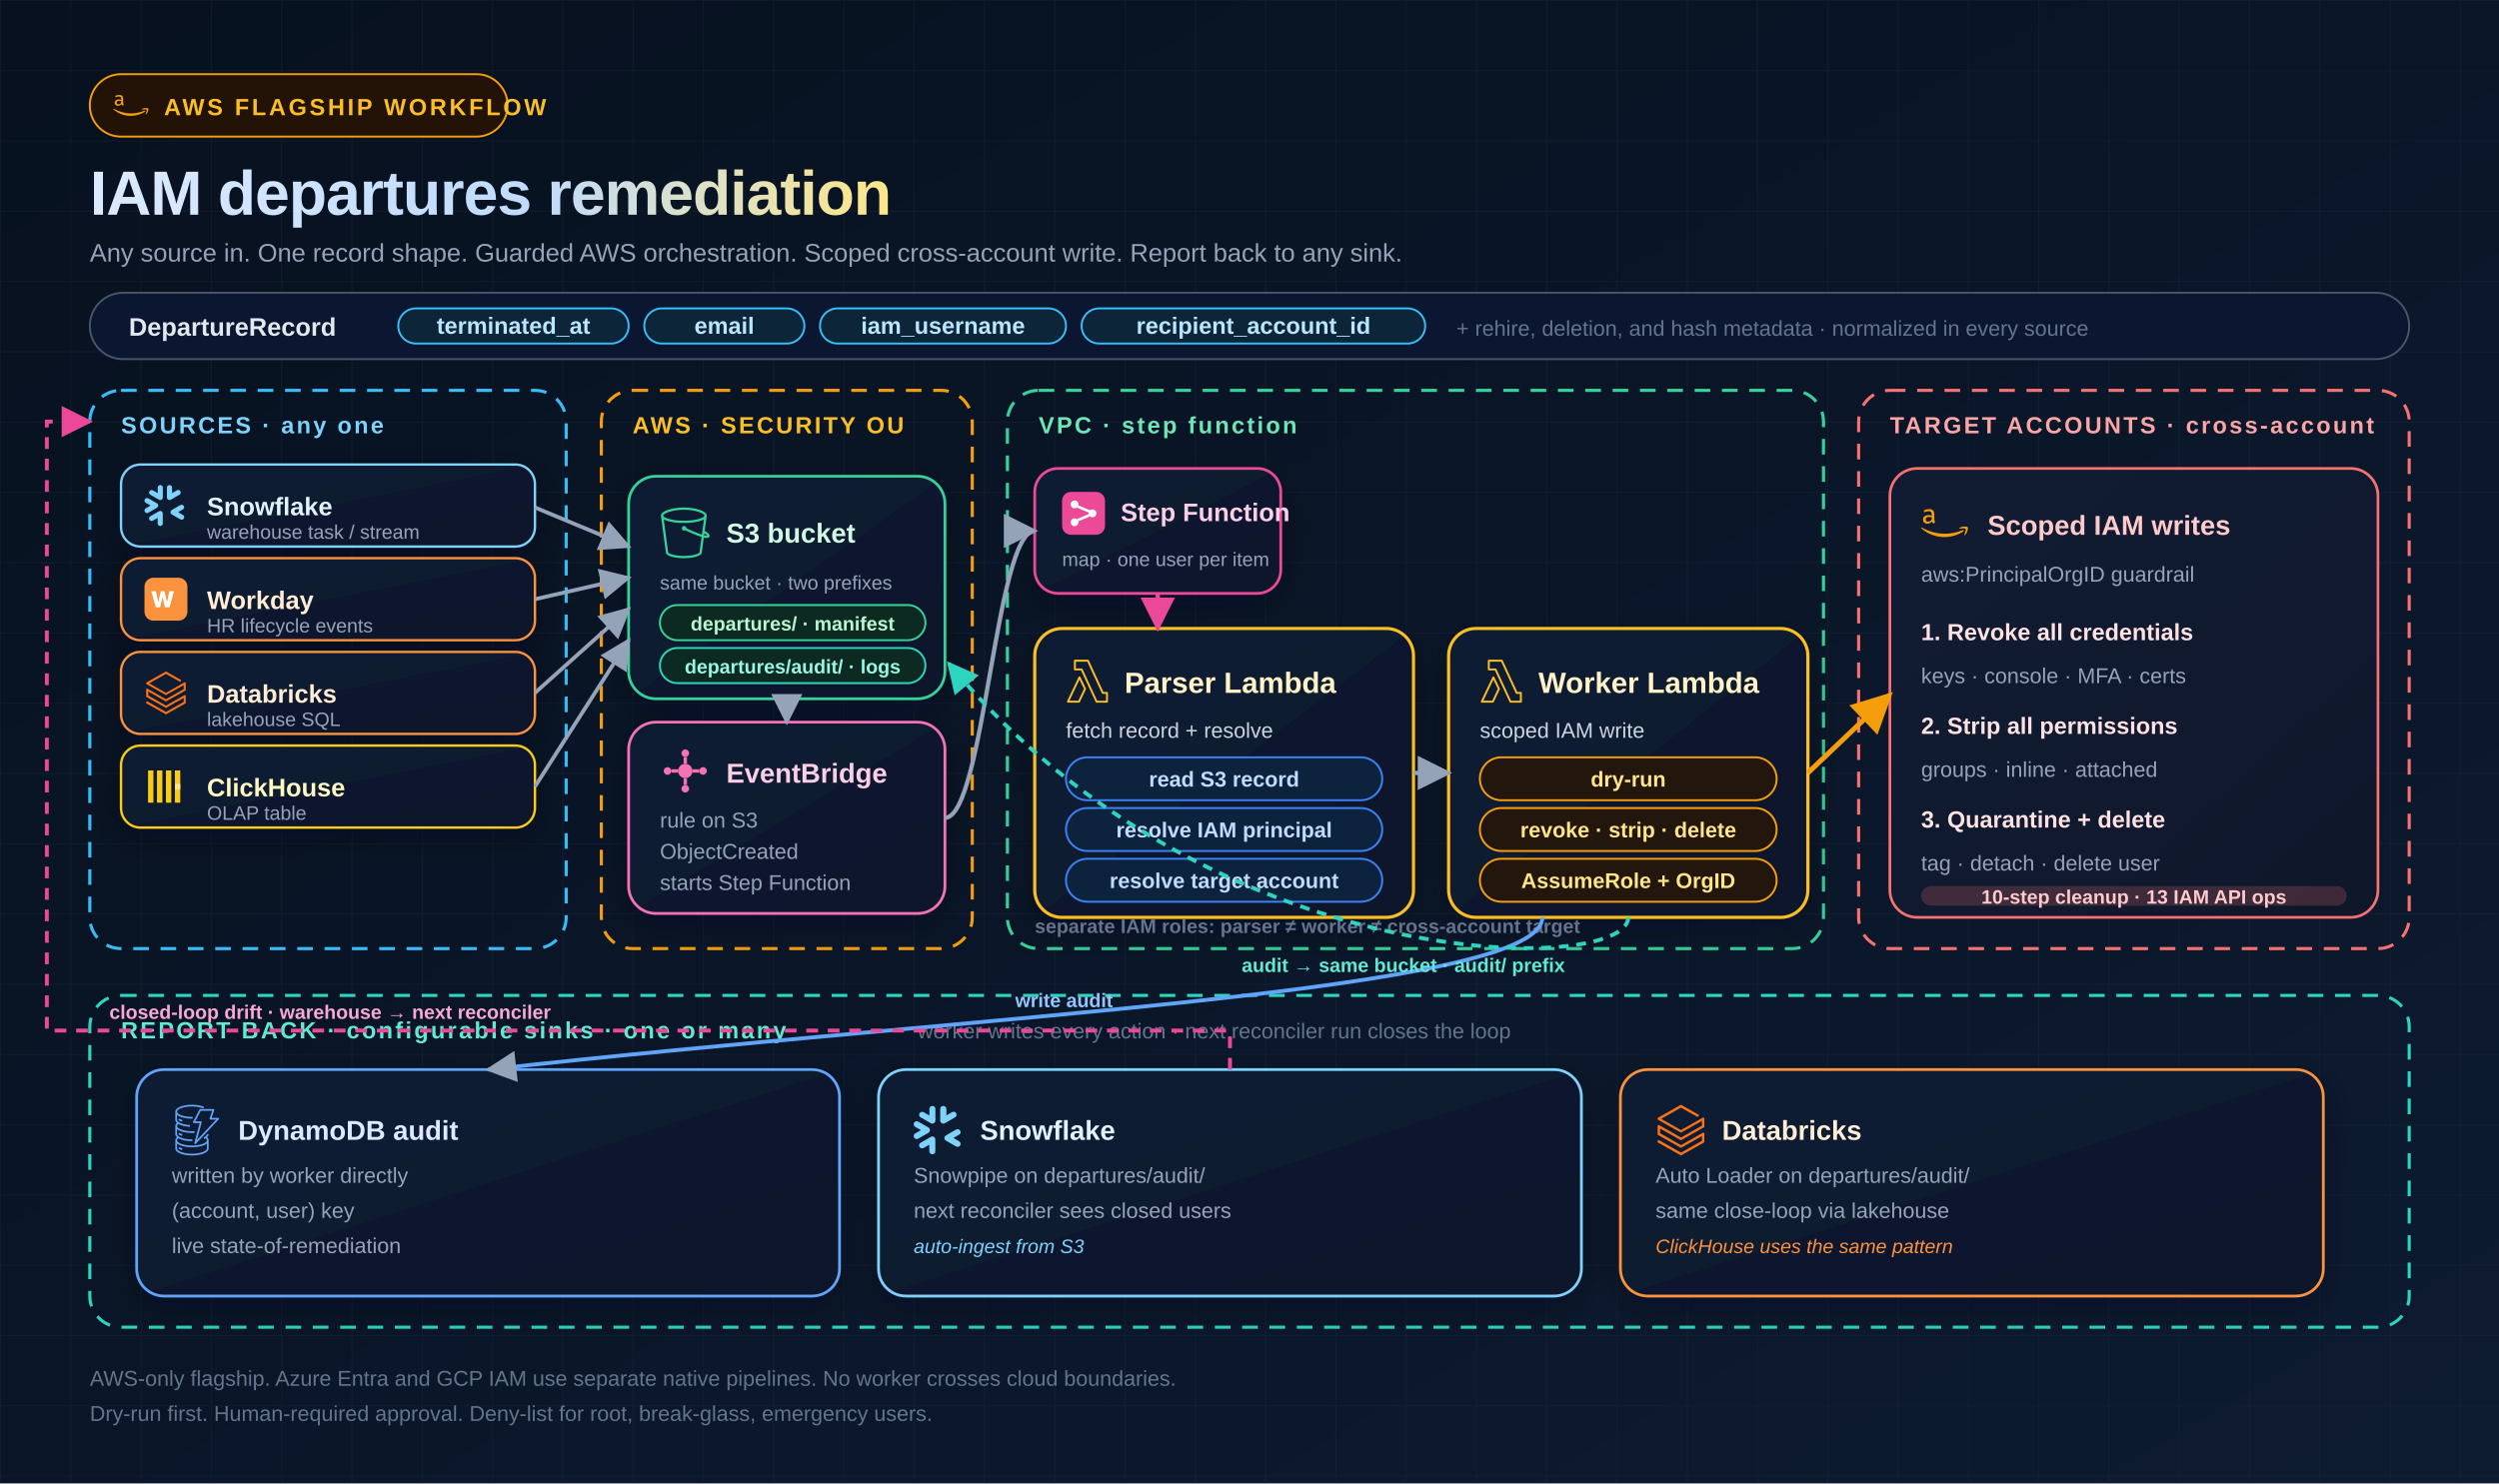
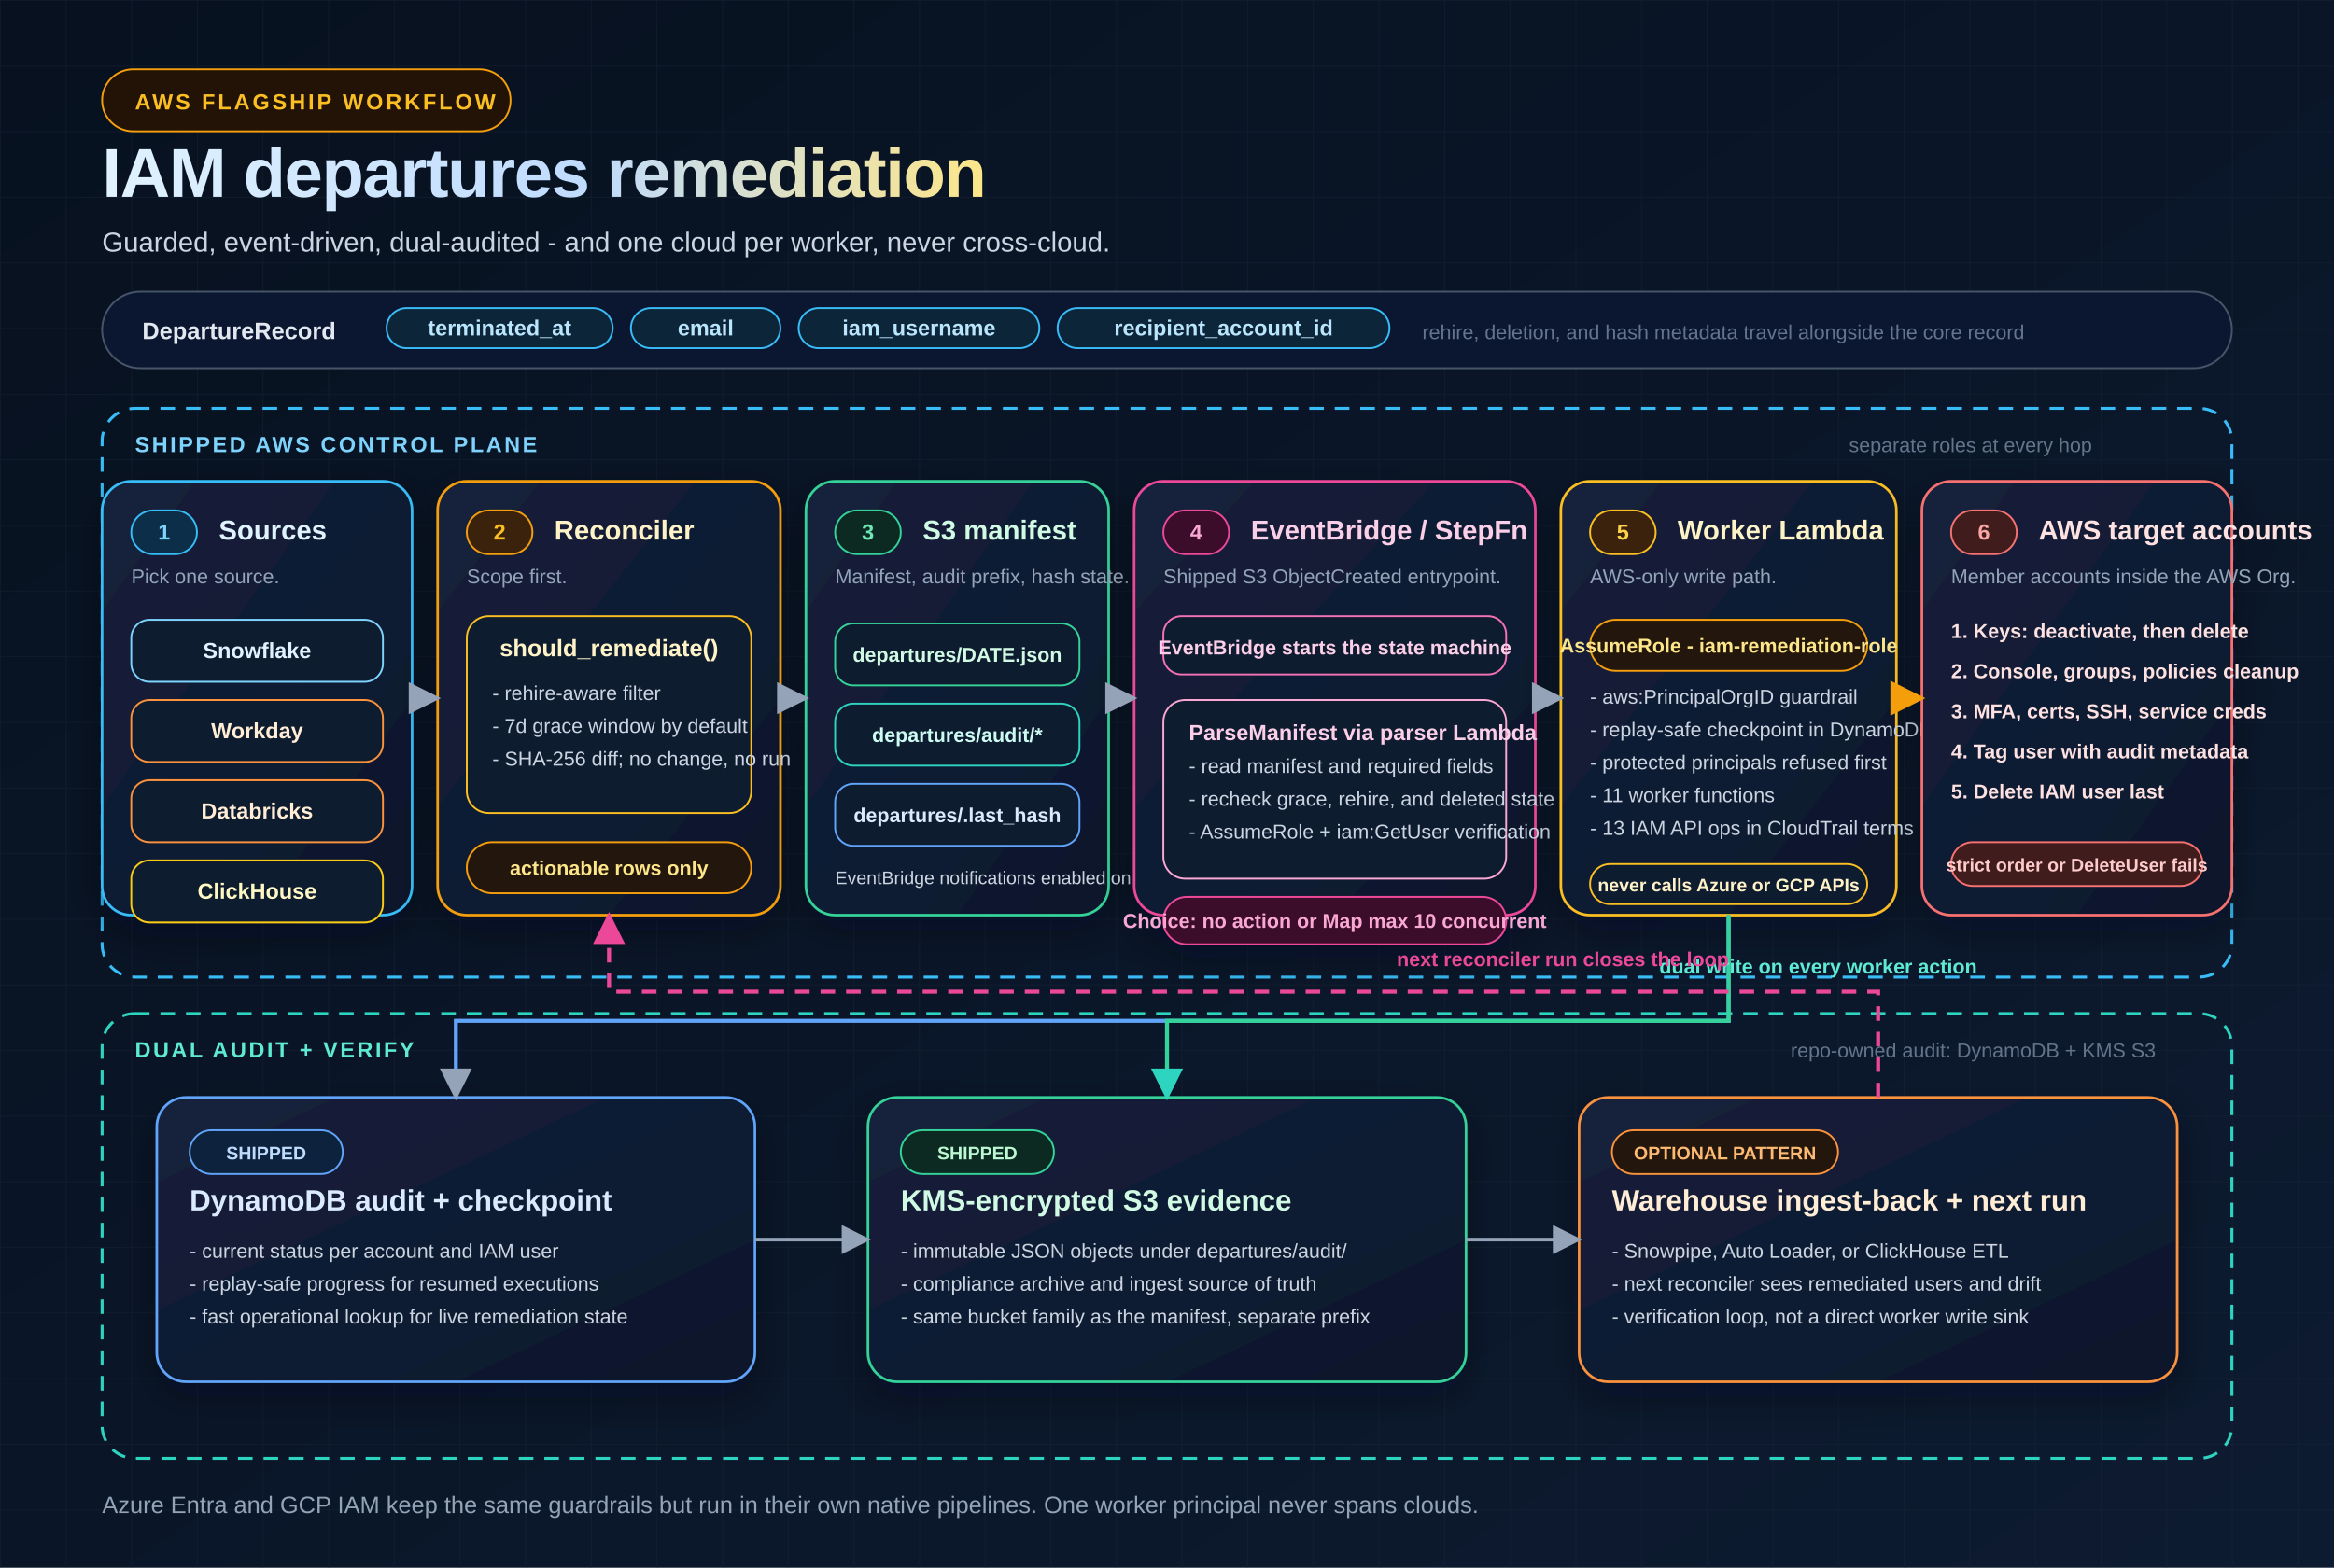
- <svg xmlns="http://www.w3.org/2000/svg" width="1280" height="760" viewBox="0 0 1280 760" role="img" aria-labelledby="title desc">
+ <svg xmlns="http://www.w3.org/2000/svg" width="1280" height="860" viewBox="0 0 1280 860" role="img" aria-labelledby="title desc">
  <defs>
    <linearGradient id="bg" x1="0" y1="0" x2="1" y2="1">
      <stop offset="0%" stop-color="#07111f" />
      <stop offset="100%" stop-color="#0d1b31" />
    </linearGradient>
    <linearGradient id="panel" x1="0" y1="0" x2="1" y2="1">
-       <stop offset="0%" stop-color="#111c33" />
+       <stop offset="0%" stop-color="#13213c" />
      <stop offset="100%" stop-color="#0f172a" />
    </linearGradient>
    <linearGradient id="headline" x1="0" y1="0" x2="1" y2="0">
-       <stop offset="0%" stop-color="#dbeafe" />
+       <stop offset="0%" stop-color="#e0f2fe" />
      <stop offset="55%" stop-color="#bfdbfe" />
      <stop offset="100%" stop-color="#fde68a" />
    </linearGradient>
    <pattern id="grid" x="0" y="0" width="36" height="36" patternUnits="userSpaceOnUse">
      <path d="M36 0H0V36" fill="none" stroke="#1e293b" stroke-opacity="0.35" stroke-width="1" />
    </pattern>
    <filter id="shadow" x="-20%" y="-20%" width="140%" height="140%">
-       <feDropShadow dx="0" dy="6" stdDeviation="8" flood-color="#020617" flood-opacity="0.35" />
+       <feDropShadow dx="0" dy="8" stdDeviation="10" flood-color="#020617" flood-opacity="0.38" />
    </filter>
    <marker id="arrow" viewBox="0 0 10 10" refX="9" refY="5" markerWidth="8" markerHeight="8" orient="auto">
      <path d="M0 0 L10 5 L0 10 z" fill="#94a3b8" />
    </marker>
    <marker id="arrowWarm" viewBox="0 0 10 10" refX="9" refY="5" markerWidth="8" markerHeight="8" orient="auto">
      <path d="M0 0 L10 5 L0 10 z" fill="#f59e0b" />
    </marker>
    <marker id="arrowSink" viewBox="0 0 10 10" refX="9" refY="5" markerWidth="8" markerHeight="8" orient="auto">
      <path d="M0 0 L10 5 L0 10 z" fill="#2dd4bf" />
    </marker>
    <marker id="arrowLoop" viewBox="0 0 10 10" refX="9" refY="5" markerWidth="8" markerHeight="8" orient="auto">
      <path d="M0 0 L10 5 L0 10 z" fill="#ec4899" />
    </marker>
-     <symbol id="aws" viewBox="0 0 24 24">
-       <path fill="#f59e0b" d="M6.763 10.036c0 .296.032.535.088.71.064.176.144.368.256.576.04.063.056.127.056.183 0 .08-.048.16-.152.24l-.503.335a.383.383 0 0 1-.208.072c-.08 0-.16-.04-.239-.112a2.47 2.47 0 0 1-.287-.375 6.18 6.18 0 0 1-.248-.471c-.622.734-1.405 1.101-2.347 1.101-.67 0-1.205-.191-1.596-.574-.391-.384-.59-.894-.59-1.533 0-.678.239-1.23.726-1.644.487-.415 1.133-.623 1.955-.623.272 0 .551.024.846.064.296.04.6.104.918.176v-.583c0-.607-.127-1.03-.375-1.277-.255-.248-.686-.367-1.3-.367-.28 0-.568.031-.863.103-.295.072-.583.16-.862.272a2.287 2.287 0 0 1-.28.104.488.488 0 0 1-.127.023c-.112 0-.168-.08-.168-.247v-.391c0-.128.016-.224.056-.28a.597.597 0 0 1 .224-.167c.279-.144.614-.264 1.005-.36a4.84 4.84 0 0 1 1.246-.151c.95 0 1.644.216 2.091.647.439.43.662 1.085.662 1.963v2.586zm-3.24 1.214c.263 0 .534-.048.822-.144.287-.096.543-.271.758-.51.128-.152.224-.32.272-.512.047-.191.08-.423.08-.694v-.335a6.66 6.66 0 0 0-.735-.136 6.02 6.02 0 0 0-.75-.048c-.535 0-.926.104-1.19.32-.263.215-.39.518-.39.917 0 .375.095.655.295.846.191.2.47.296.838.296zM21.698 16.207c-2.626 1.94-6.442 2.969-9.722 2.969-4.598 0-8.74-1.7-11.87-4.526-.247-.223-.024-.527.272-.351 3.384 1.963 7.559 3.153 11.877 3.153 2.914 0 6.114-.607 9.06-1.852.439-.2.814.287.383.607zM22.792 14.961c-.336-.43-2.22-.207-3.074-.103-.255.032-.295-.192-.063-.36 1.5-1.053 3.967-.75 4.254-.399.287.36-.08 2.826-1.485 4.007-.215.184-.423.088-.327-.151.32-.79 1.03-2.57.695-2.994z" />
-     </symbol>
-     <symbol id="lambda" viewBox="0 0 24 24">
-       <path fill="#fbbf24" d="M4.986 0c-.294.003-.533.247-.534.548L4.446 5.456c0 .145.06.283.159.389a.532.532 0 0 0 .381.156h3.428l8.197 17.68a.536.536 0 0 0 .488.318h5.811c.297 0 .543-.245.543-.548V18.544c0-.303-.239-.548-.542-.548h-2.014L12.739.315C12.647.124 12.456 0 12.245 0h-7.254Zm.54 1.091h6.368l8.16 17.68a.536.536 0 0 0 .488.318h1.818v3.817H17.437L9.24 5.226a.536.536 0 0 0-.488-.318H5.522Zm2.014 8.237c-.21.001-.394.119-.486.31L.6 23.213a.551.551 0 0 0 .031.528.533.533 0 0 0 .454.25h6.169a.547.547 0 0 0 .497-.31l3.38-7.166a.54.54 0 0 0-.003-.469L8.036 9.637a.547.547 0 0 0-.494-.31Zm.006 1.804 2.488 5.152-3.121 6.621H1.946Z" />
-     </symbol>
-     <symbol id="s3" viewBox="0 0 24 24">
-       <path fill="#34d399" d="M20.913 13.147l.12-.895c.947.576 1.258.922 1.354 1.071-.16.031-.562.046-1.474-.176zm-2.174 7.988a.547.547 0 0 0-.005.073c0 .084-.207.405-1.124.768a10.28 10.28 0 0 1-1.438.432c-1.405.325-3.128.504-4.853.504-4.612 0-7.412-1.184-7.412-1.704a.547.547 0 0 0-.005-.073L1.81 5.602c.135.078.28.154.432.227.042.02.086.038.128.057.134.062.272.122.417.18l.179.069c.154.058.314.114.478.168.043.013.084.029.13.043.207.065.423.127.646.187l.176.044c.175.044.353.087.534.127a23.414 23.414 0 0 0 .843.17l.121.023c.252.045.508.085.768.122.071.011.144.02.216.03.2.027.4.053.604.077l.24.027c.245.026.49.05.74.07l.081.009c.275.022.552.04.83.056l.233.012c.21.01.422.018.633.025a33.088 33.088 0 0 0 2.795-.026l.232-.011c.278-.016.555-.034.83-.056l.08-.008c.25-.02.497-.045.742-.072l.238-.026c.205-.024.408-.05.609-.077.07-.01.141-.019.211-.03.261-.037.519-.078.772-.122l.111-.02c.215-.04.427-.082.634-.125l.212-.047c.186-.041.368-.085.546-.13l.166-.042c.225-.06.444-.122.654-.189.04-.012.077-.026.115-.038a10.6 10.6 0 0 0 .493-.173c.058-.021.114-.044.17-.066.15-.06.293-.12.43-.185.038-.017.079-.034.116-.052.153-.073.3-.15.436-.228l-.976 7.245c-2.488-.78-5.805-2.292-7.311-3a1.09 1.09 0 0 0-1.088-1.085c-.6 0-1.088.489-1.088 1.088 0 .6.488 1.089 1.088 1.089.196 0 .378-.056.537-.148 1.72.812 5.144 2.367 7.715 3.15zm-7.42-20.047c5.677 0 9.676 1.759 9.75 2.736l-.014.113c-.01.033-.031.067-.048.101-.015.028-.026.057-.047.087-.024.033-.058.068-.09.102-.028.03-.051.06-.084.09-.038.035-.087.07-.133.105-.04.03-.074.06-.119.091-.053.036-.116.071-.177.107-.05.03-.095.06-.15.09-.068.036-.147.073-.222.11-.059.028-.114.057-.177.085-.084.038-.177.074-.268.111-.068.027-.13.054-.203.082-.097.036-.205.072-.31.107-.075.026-.148.053-.228.079-.111.035-.233.069-.35.103-.085.024-.165.05-.253.073-.124.034-.258.065-.389.098-.093.022-.181.046-.278.068-.139.032-.287.061-.433.091-.098.02-.191.041-.293.06-.155.03-.32.057-.482.084-.1.018-.198.036-.302.052-.166.026-.342.048-.515.072-.11.014-.213.03-.325.044-.181.023-.372.041-.56.06-.11.012-.218.025-.332.036-.188.016-.386.029-.58.043-.122.009-.24.02-.364.028-.207.012-.422.02-.635.028-.12.005-.234.012-.354.016a35.605 35.605 0 0 1-2.069 0c-.12-.004-.234-.011-.352-.016-.214-.008-.43-.016-.637-.028-.122-.008-.238-.02-.36-.027-.195-.015-.394-.028-.584-.044-.11-.01-.215-.024-.324-.035-.19-.02-.384-.038-.568-.06l-.315-.044c-.176-.024-.355-.046-.525-.073-.1-.015-.192-.033-.29-.05-.167-.028-.335-.055-.494-.086-.096-.018-.183-.038-.276-.056-.151-.032-.305-.062-.45-.095-.09-.02-.173-.043-.26-.064-.138-.034-.277-.067-.407-.102-.082-.022-.157-.046-.235-.069a11.75 11.75 0 0 1-.368-.108c-.075-.024-.141-.049-.213-.073-.11-.037-.223-.075-.325-.113-.067-.025-.125-.051-.188-.077-.096-.038-.195-.076-.282-.115-.06-.027-.11-.054-.166-.08-.08-.039-.162-.077-.233-.116-.052-.028-.094-.055-.142-.084-.063-.038-.13-.075-.185-.113-.043-.029-.075-.058-.113-.086-.048-.037-.098-.073-.139-.11-.032-.029-.054-.057-.08-.087-.033-.035-.069-.07-.093-.104-.02-.03-.031-.058-.046-.086-.018-.035-.039-.068-.049-.102l-.015-.113c.076-.977 4.074-2.736 9.748-2.736zm12.182 12.124c-.118-.628-.84-1.291-2.31-2.128l.963-7.16a.531.531 0 0 0 .005-.073C22.16 1.581 16.447 0 11.32 0 6.194 0 .482 1.581.482 3.851a.58.58 0 0 0 .005.072L2.819 21.25c.071 2.002 5.236 2.75 8.5 2.75 1.805 0 3.615-.188 5.098-.531.598-.138 1.133-.3 1.592-.48 1.18-.467 1.789-1.053 1.813-1.739l.945-7.018c.557.131 1.016.197 1.389.197.54 0 .902-.137 1.134-.413a.956.956 0 0 0 .21-.804Z" />
-     </symbol>
-     <symbol id="dynamo" viewBox="0 0 24 24">
-       <path fill="#60a5fa" d="M16.606 20.705v-2.371c-1.263 1.082-3.884 1.795-7.066 1.795-3.184 0-5.805-.714-7.068-1.797v2.369c0 1.168 2.903 2.47 7.068 2.47 4.16 0 7.06-1.3 7.066-2.466zm.001-6.765l.817-.005v.005c0 .517-.258.998-.75 1.441.601.54.75 1.071.75 1.449a1661.7 1661.7 0 0 0 0 3.87c0 1.881-3.389 3.3-7.884 3.3-4.471 0-7.846-1.404-7.88-3.27a583.119 583.119 0 0 1-.003-3.909c.001-.375.15-.9.745-1.437-.592-.538-.743-1.062-.746-1.435v-3.892c.002-.377.153-.903.747-1.438-.593-.54-.744-1.062-.747-1.435 0-1.357-.002-2.735.002-3.897C1.674 1.412 5.056 0 9.54 0c2.159 0 4.233.356 5.689.974l-.315.766c-1.36-.58-3.319-.91-5.374-.91-4.165 0-7.067 1.3-7.067 2.47 0 1.168 2.902 2.47 7.067 2.47.115 0 .222 0 .334-.005l.033.828c-.122.006-.245.006-.367.006-3.184 0-5.805-.714-7.068-1.798v2.38c.005.45.45.843.821 1.093 1.116.736 3.114 1.239 5.34 1.342l-.037.829c-2.254-.105-4.23-.59-5.5-1.332-.318.245-.623.573-.623.952 0 1.168 2.902 2.47 7.067 2.47.411 0 .812-.014 1.203-.042l.06.826c-.41.03-.833.045-1.263.045-3.184 0-5.805-.713-7.068-1.797v2.368c.005.462.449.855.821 1.104 1.275.842 3.67 1.366 6.247 1.366h.182v.83H9.54c-2.62 0-4.99-.507-6.444-1.359-.317.245-.623.574-.623.954 0 1.168 2.902 2.47 7.067 2.47 4.159 0 7.058-1.298 7.066-2.465v-.007c0-.377-.303-.705-.62-.948a5.732 5.732 0 0 1-.662.336l-.316-.764c.3-.128.56-.266.776-.412.376-.254.823-.651.823-1.1zm4.377-6.915h-2.717a.406.406 0 0 1-.332-.173.42.42 0 0 1-.055-.375l1.204-3.597h-5.403l-2.583 4.974h2.623c.128 0 .248.06.325.164a.418.418 0 0 1 .069.36l-2.249 8.365zm1.249-.128l-10.89 11.608a.408.408 0 0 1-.498.075.418.418 0 0 1-.192-.471l2.534-9.426h-2.766a.407.407 0 0 1-.349-.2.418.418 0 0 1-.012-.407l3.014-5.804a.408.408 0 0 1 .36-.222h6.22c.132 0 .256.065.332.174a.422.422 0 0 1 .055.374l-1.204 3.598h3.1c.164 0 .31.099.375.251a.422.422 0 0 1-.08.45zM3.085 20.723a8.107 8.107 0 0 0 1.72.72l.233-.794a7.32 7.32 0 0 1-1.546-.645zm1.72-5.984l.233-.795a7.262 7.262 0 0 1-1.546-.646l-.407.72a8.051 8.051 0 0 0 1.72.72zm-1.72-7.427l.407-.719c.418.244.939.462 1.546.646l-.232.794a8.046 8.046 0 0 1-1.72-.72Z" />
-     </symbol>
-     <symbol id="snowflake" viewBox="0 0 24 24">
-       <path fill="#7dd3fc" d="M7.602 12.4c.038-.151.076-.304.076-.456 0-.114-.038-.228-.038-.342-.114-.343-.304-.647-.646-.838l-4.87-2.777c-.685-.38-1.56-.152-1.94.533-.381.685-.153 1.56.532 1.94l2.701 1.56-2.701 1.56c-.685.38-.913 1.256-.533 1.94.38.685 1.256.914 1.94.533l4.832-2.777c.343-.267.571-.533.647-.876zm1.332 2.626c-.266-.038-.57.038-.837.19l-4.832 2.777c-.685.38-.913 1.256-.532 1.94.38.686 1.255.914 1.94.533l2.701-1.56v3.12c0 .8.647 1.408 1.446 1.408.799 0 1.407-.647 1.407-1.408v-5.592c0-.761-.57-1.37-1.293-1.408zm4.946-6.088c.266.038.57-.038.837-.19l4.832-2.777c.685-.38.913-1.256.532-1.94-.38-.686-1.255-.914-1.94-.533l-2.701 1.56V1.975c0-.799-.647-1.408-1.446-1.408-.799 0-1.446.609-1.446 1.408V7.53c0 .76.609 1.37 1.332 1.407zM3.265 5.97l4.832 2.777c.266.152.533.19.837.19.723-.038 1.331-.684 1.331-1.407V1.975c0-.799-.646-1.408-1.407-1.408-.799 0-1.446.647-1.446 1.408v3.12l-2.701-1.56c-.685-.38-1.56-.152-1.94.533-.419.646-.19 1.521.494 1.902zm18.22 8.184l-2.701 1.56 2.7 1.56c.686.38.914 1.256.533 1.94-.38.685-1.255.913-1.94.533l-4.832-2.778a1.644 1.644 0 01-.647-.798c-.037-.153-.076-.305-.076-.457 0-.114.039-.228.039-.342.114-.343.342-.647.646-.837l4.832-2.778c.685-.38 1.56-.152 1.94.533.457.609.19 1.484-.494 1.864z" />
-     </symbol>
-     <symbol id="databricks" viewBox="0 0 24 24">
-       <path fill="#f97316" d="M.95 14.184L12 20.403l9.919-5.55v2.21L12 22.662l-10.484-5.96-.565.308v.77L12 24l11.05-6.218v-4.317l-.515-.309L12 19.118l-9.867-5.653v-2.21L12 16.805l11.05-6.218V6.32l-.515-.308L12 11.974 2.647 6.681 12 1.388l7.76 4.368.668-.411v-.566L12 0 .95 6.27v.72L12 13.207l9.919-5.55v2.26L12 15.52 1.516 9.56l-.565.308Z" />
-     </symbol>
-     <symbol id="workday" viewBox="0 0 24 24">
-       <rect x="0" y="0" width="24" height="24" rx="5" fill="#fb923c" />
-       <path fill="#ffffff" d="M3.8 7.5h2.6l1.3 6.2 1.4-6.2h2.1l1.4 6.2 1.3-6.2h2.6l-2.5 9h-2.6l-1.3-5.7-1.3 5.7H6.3z" />
-     </symbol>
-     <symbol id="clickhouse" viewBox="0 0 24 24">
-       <rect x="2" y="3" width="3" height="18" fill="#facc15" />
-       <rect x="7" y="3" width="3" height="18" fill="#facc15" />
-       <rect x="12" y="3" width="3" height="18" fill="#facc15" />
-       <rect x="17" y="3" width="3" height="18" fill="#facc15" />
-       <rect x="17" y="10.5" width="3" height="3" fill="#fde68a" />
-     </symbol>
-     <symbol id="eventbridge" viewBox="0 0 24 24">
-       <circle cx="12" cy="12" r="3.4" fill="#f472b6" />
-       <circle cx="3.6" cy="12" r="1.8" fill="#f472b6" />
-       <circle cx="20.4" cy="12" r="1.8" fill="#f472b6" />
-       <circle cx="12" cy="3.6" r="1.8" fill="#f472b6" />
-       <circle cx="12" cy="20.4" r="1.8" fill="#f472b6" />
-       <line x1="5.4" y1="12" x2="8.6" y2="12" stroke="#f472b6" stroke-width="1.6" />
-       <line x1="15.4" y1="12" x2="18.6" y2="12" stroke="#f472b6" stroke-width="1.6" />
-       <line x1="12" y1="5.4" x2="12" y2="8.6" stroke="#f472b6" stroke-width="1.6" />
-       <line x1="12" y1="15.4" x2="12" y2="18.6" stroke="#f472b6" stroke-width="1.6" />
-     </symbol>
-     <symbol id="sfn" viewBox="0 0 24 24">
-       <rect x="0" y="0" width="24" height="24" rx="5" fill="#ec4899" />
-       <circle cx="7" cy="7" r="2.2" fill="#ffffff" />
-       <circle cx="17" cy="12" r="2.2" fill="#ffffff" />
-       <circle cx="7" cy="17" r="2.2" fill="#ffffff" />
-       <line x1="8.8" y1="8.2" x2="15.4" y2="11.0" stroke="#ffffff" stroke-width="1.5" />
-       <line x1="15.4" y1="13.0" x2="8.8" y2="15.8" stroke="#ffffff" stroke-width="1.5" />
-     </symbol>
  </defs>
-   <rect width="1280" height="760" fill="url(#bg)" />
-   <rect width="1280" height="760" fill="url(#grid)" />
+   <rect width="1280" height="860" fill="url(#bg)" />
+   <rect width="1280" height="860" fill="url(#grid)" />
  <g font-family="Segoe UI, ui-sans-serif, Arial, sans-serif">
-     <g transform="translate(46,38)">
-       <rect x="0" y="0" width="214" height="32" rx="16" fill="#221306" stroke="#f59e0b" />
-       <use href="#aws" x="12" y="7" width="18" height="18" />
-       <text x="38" y="21" fill="#fbbf24" font-size="12" font-weight="800" letter-spacing="1.4">AWS FLAGSHIP WORKFLOW</text>
+     <g transform="translate(56,38)">
+       <rect x="0" y="0" width="224" height="34" rx="17" fill="#221306" stroke="#f59e0b" />
+       <text x="18" y="22" fill="#fbbf24" font-size="12" font-weight="800" letter-spacing="1.5">AWS FLAGSHIP WORKFLOW</text>
    </g>
-     <text x="46" y="110" fill="url(#headline)" font-size="32" font-weight="900" letter-spacing="-0.5">IAM departures remediation</text>
-     <text x="46" y="134" fill="#94a3b8" font-size="13">Any source in. One record shape. Guarded AWS orchestration. Scoped cross-account write. Report back to any sink.</text>
+     <text x="56" y="108" fill="url(#headline)" font-size="38" font-weight="900" letter-spacing="-0.7">IAM departures remediation</text>
+     <text x="56" y="138" fill="#cbd5e1" font-size="15">Guarded, event-driven, dual-audited - and one cloud per worker, never cross-cloud.</text>
    <g>
-       <rect x="46" y="150" width="1188" height="34" rx="17" fill="#0b1730" stroke="#475569" />
-       <text x="66" y="172" fill="#e2e8f0" font-size="13" font-weight="800">DepartureRecord</text>
+       <rect x="56" y="160" width="1168" height="42" rx="21" fill="#0b1730" stroke="#475569" />
+       <text x="78" y="186" fill="#e2e8f0" font-size="13" font-weight="800">DepartureRecord</text>
      <g font-size="12" font-weight="700">
-         <rect x="204" y="158" width="118" height="18" rx="9" fill="#0d2539" stroke="#38bdf8" />
-         <text x="263" y="171" text-anchor="middle" fill="#bae6fd">terminated_at</text>
-         <rect x="330" y="158" width="82" height="18" rx="9" fill="#0d2539" stroke="#38bdf8" />
-         <text x="371" y="171" text-anchor="middle" fill="#bae6fd">email</text>
-         <rect x="420" y="158" width="126" height="18" rx="9" fill="#0d2539" stroke="#38bdf8" />
-         <text x="483" y="171" text-anchor="middle" fill="#bae6fd">iam_username</text>
-         <rect x="554" y="158" width="176" height="18" rx="9" fill="#0d2539" stroke="#38bdf8" />
-         <text x="642" y="171" text-anchor="middle" fill="#bae6fd">recipient_account_id</text>
+         <rect x="212" y="169" width="124" height="22" rx="11" fill="#0d2539" stroke="#38bdf8" />
+         <text x="274" y="184" text-anchor="middle" fill="#bae6fd">terminated_at</text>
+         <rect x="346" y="169" width="82" height="22" rx="11" fill="#0d2539" stroke="#38bdf8" />
+         <text x="387" y="184" text-anchor="middle" fill="#bae6fd">email</text>
+         <rect x="438" y="169" width="132" height="22" rx="11" fill="#0d2539" stroke="#38bdf8" />
+         <text x="504" y="184" text-anchor="middle" fill="#bae6fd">iam_username</text>
+         <rect x="580" y="169" width="182" height="22" rx="11" fill="#0d2539" stroke="#38bdf8" />
+         <text x="671" y="184" text-anchor="middle" fill="#bae6fd">recipient_account_id</text>
      </g>
-       <text x="746" y="172" fill="#64748b" font-size="11">+ rehire, deletion, and hash metadata · normalized in every source</text>
+       <text x="780" y="186" fill="#64748b" font-size="11">rehire, deletion, and hash metadata travel alongside the core record</text>
    </g>
    <g stroke="#38bdf8" stroke-width="1.6" stroke-dasharray="8 6" fill="none">
-       <rect x="46" y="200" width="244" height="286" rx="16" />
+       <rect x="56" y="224" width="1168" height="312" rx="18" />
    </g>
-     <text x="62" y="222" fill="#7dd3fc" font-size="12" font-weight="800" letter-spacing="1.2">SOURCES · any one</text>
-     <g stroke="#f59e0b" stroke-width="1.6" stroke-dasharray="8 6" fill="none">
-       <rect x="308" y="200" width="190" height="286" rx="16" />
-     </g>
-     <text x="324" y="222" fill="#fbbf24" font-size="12" font-weight="800" letter-spacing="1.2">AWS · SECURITY OU</text>
-     <g stroke="#34d399" stroke-width="1.6" stroke-dasharray="8 6" fill="none">
-       <rect x="516" y="200" width="418" height="286" rx="16" />
-     </g>
-     <text x="532" y="222" fill="#6ee7b7" font-size="12" font-weight="800" letter-spacing="1.2">VPC · step function</text>
-     <g stroke="#f87171" stroke-width="1.6" stroke-dasharray="8 6" fill="none">
-       <rect x="952" y="200" width="282" height="286" rx="16" />
-     </g>
-     <text x="968" y="222" fill="#fca5a5" font-size="12" font-weight="800" letter-spacing="1.2">TARGET ACCOUNTS · cross-account</text>
+     <text x="74" y="248" fill="#7dd3fc" font-size="12" font-weight="800" letter-spacing="1.3">SHIPPED AWS CONTROL PLANE</text>
+     <text x="1014" y="248" fill="#64748b" font-size="11">separate roles at every hop</text>
    <g filter="url(#shadow)">
-       <rect x="62" y="238" width="212" height="42" rx="10" fill="url(#panel)" stroke="#7dd3fc" stroke-width="1.2" />
-       <use href="#snowflake" x="74" y="248" width="22" height="22" />
-       <text x="106" y="264" fill="#e0f2fe" font-size="13" font-weight="800">Snowflake</text>
-       <text x="106" y="276" fill="#94a3b8" font-size="10">warehouse task / stream</text>
-       <rect x="62" y="286" width="212" height="42" rx="10" fill="url(#panel)" stroke="#fb923c" stroke-width="1.2" />
-       <use href="#workday" x="74" y="296" width="22" height="22" />
-       <text x="106" y="312" fill="#ffedd5" font-size="13" font-weight="800">Workday</text>
-       <text x="106" y="324" fill="#94a3b8" font-size="10">HR lifecycle events</text>
-       <rect x="62" y="334" width="212" height="42" rx="10" fill="url(#panel)" stroke="#fb923c" stroke-width="1.2" />
-       <use href="#databricks" x="74" y="344" width="22" height="22" />
-       <text x="106" y="360" fill="#ffedd5" font-size="13" font-weight="800">Databricks</text>
-       <text x="106" y="372" fill="#94a3b8" font-size="10">lakehouse SQL</text>
-       <rect x="62" y="382" width="212" height="42" rx="10" fill="url(#panel)" stroke="#facc15" stroke-width="1.2" />
-       <use href="#clickhouse" x="74" y="392" width="22" height="22" />
-       <text x="106" y="408" fill="#fef9c3" font-size="13" font-weight="800">ClickHouse</text>
-       <text x="106" y="420" fill="#94a3b8" font-size="10">OLAP table</text>
+       <rect x="56" y="264" width="170" height="238" rx="16" fill="url(#panel)" stroke="#38bdf8" stroke-width="1.4" />
+       <rect x="72" y="280" width="36" height="24" rx="12" fill="#082f49" stroke="#38bdf8" />
+       <text x="90" y="296" text-anchor="middle" fill="#7dd3fc" font-size="12" font-weight="800">1</text>
+       <text x="120" y="296" fill="#e0f2fe" font-size="15" font-weight="800">Sources</text>
+       <text x="72" y="320" fill="#94a3b8" font-size="11">Pick one source.</text>
+       <rect x="72" y="340" width="138" height="34" rx="10" fill="#0f1a2f" stroke="#7dd3fc" />
+       <text x="141" y="361" text-anchor="middle" fill="#e0f2fe" font-size="12" font-weight="800">Snowflake</text>
+       <rect x="72" y="384" width="138" height="34" rx="10" fill="#0f1a2f" stroke="#fb923c" />
+       <text x="141" y="405" text-anchor="middle" fill="#ffedd5" font-size="12" font-weight="800">Workday</text>
+       <rect x="72" y="428" width="138" height="34" rx="10" fill="#0f1a2f" stroke="#fb923c" />
+       <text x="141" y="449" text-anchor="middle" fill="#ffedd5" font-size="12" font-weight="800">Databricks</text>
+       <rect x="72" y="472" width="138" height="34" rx="10" fill="#0f1a2f" stroke="#facc15" />
+       <text x="141" y="493" text-anchor="middle" fill="#fef9c3" font-size="12" font-weight="800">ClickHouse</text>
    </g>
    <g filter="url(#shadow)">
-       <rect x="322" y="244" width="162" height="114" rx="14" fill="url(#panel)" stroke="#34d399" stroke-width="1.4" />
-       <use href="#s3" x="338" y="260" width="26" height="26" />
-       <text x="372" y="278" fill="#d1fae5" font-size="14" font-weight="800">S3 bucket</text>
-       <text x="338" y="302" fill="#94a3b8" font-size="10">same bucket · two prefixes</text>
-       <rect x="338" y="310" width="136" height="18" rx="9" fill="#0c2c23" stroke="#34d399" />
-       <text x="406" y="323" text-anchor="middle" fill="#bbf7d0" font-size="10" font-weight="700">departures/ · manifest</text>
-       <rect x="338" y="332" width="136" height="18" rx="9" fill="#0c2c23" stroke="#2dd4bf" />
-       <text x="406" y="345" text-anchor="middle" fill="#99f6e4" font-size="10" font-weight="700">departures/audit/ · logs</text>
-       <rect x="322" y="370" width="162" height="98" rx="14" fill="url(#panel)" stroke="#f472b6" stroke-width="1.4" />
-       <use href="#eventbridge" x="338" y="382" width="26" height="26" />
-       <text x="372" y="401" fill="#fbcfe8" font-size="14" font-weight="800">EventBridge</text>
-       <text x="338" y="424" fill="#94a3b8" font-size="11">rule on S3</text>
-       <text x="338" y="440" fill="#94a3b8" font-size="11">ObjectCreated</text>
-       <text x="338" y="456" fill="#94a3b8" font-size="11">starts Step Function</text>
+       <rect x="240" y="264" width="188" height="238" rx="16" fill="url(#panel)" stroke="#f59e0b" stroke-width="1.4" />
+       <rect x="256" y="280" width="36" height="24" rx="12" fill="#3b2207" stroke="#f59e0b" />
+       <text x="274" y="296" text-anchor="middle" fill="#fbbf24" font-size="12" font-weight="800">2</text>
+       <text x="304" y="296" fill="#fef3c7" font-size="15" font-weight="800">Reconciler</text>
+       <text x="256" y="320" fill="#94a3b8" font-size="11">Scope first.</text>
+       <rect x="256" y="338" width="156" height="108" rx="12" fill="#0f1a2f" stroke="#fbbf24" />
+       <text x="334" y="360" text-anchor="middle" fill="#fef3c7" font-size="13" font-weight="800">should_remediate()</text>
+       <text x="270" y="384" fill="#cbd5e1" font-size="11">- rehire-aware filter</text>
+       <text x="270" y="402" fill="#cbd5e1" font-size="11">- 7d grace window by default</text>
+       <text x="270" y="420" fill="#cbd5e1" font-size="11">- SHA-256 diff; no change, no run</text>
+       <rect x="256" y="462" width="156" height="28" rx="14" fill="#241607" stroke="#f59e0b" />
+       <text x="334" y="480" text-anchor="middle" fill="#fde68a" font-size="11" font-weight="700">actionable rows only</text>
    </g>
    <g filter="url(#shadow)">
-       <rect x="530" y="240" width="126" height="64" rx="12" fill="url(#panel)" stroke="#ec4899" stroke-width="1.4" />
-       <use href="#sfn" x="544" y="252" width="22" height="22" />
-       <text x="574" y="267" fill="#fbcfe8" font-size="13" font-weight="800">Step Function</text>
-       <text x="544" y="290" fill="#94a3b8" font-size="10">map · one user per item</text>
+       <rect x="442" y="264" width="166" height="238" rx="16" fill="url(#panel)" stroke="#34d399" stroke-width="1.4" />
+       <rect x="458" y="280" width="36" height="24" rx="12" fill="#0c2c23" stroke="#34d399" />
+       <text x="476" y="296" text-anchor="middle" fill="#6ee7b7" font-size="12" font-weight="800">3</text>
+       <text x="506" y="296" fill="#d1fae5" font-size="15" font-weight="800">S3 manifest</text>
+       <text x="458" y="320" fill="#94a3b8" font-size="11">Manifest, audit prefix, hash state.</text>
+       <rect x="458" y="342" width="134" height="34" rx="10" fill="#0f1a2f" stroke="#34d399" />
+       <text x="525" y="363" text-anchor="middle" fill="#d1fae5" font-size="11" font-weight="800">departures/DATE.json</text>
+       <rect x="458" y="386" width="134" height="34" rx="10" fill="#0f1a2f" stroke="#2dd4bf" />
+       <text x="525" y="407" text-anchor="middle" fill="#ccfbf1" font-size="11" font-weight="800">departures/audit/*</text>
+       <rect x="458" y="430" width="134" height="34" rx="10" fill="#0f1a2f" stroke="#60a5fa" />
+       <text x="525" y="451" text-anchor="middle" fill="#dbeafe" font-size="11" font-weight="800">departures/.last_hash</text>
+       <text x="458" y="485" fill="#cbd5e1" font-size="10">EventBridge notifications enabled on the bucket.</text>
    </g>
    <g filter="url(#shadow)">
-       <rect x="530" y="322" width="194" height="148" rx="14" fill="url(#panel)" stroke="#fbbf24" stroke-width="1.6" />
-       <use href="#lambda" x="546" y="338" width="22" height="22" />
-       <text x="576" y="355" fill="#fef3c7" font-size="15" font-weight="800">Parser Lambda</text>
-       <text x="546" y="378" fill="#cbd5e1" font-size="11">fetch record + resolve</text>
-       <rect x="546" y="388" width="162" height="22" rx="11" fill="#10233d" stroke="#3b82f6" />
-       <text x="627" y="403" text-anchor="middle" fill="#bfdbfe" font-size="11" font-weight="700">read S3 record</text>
-       <rect x="546" y="414" width="162" height="22" rx="11" fill="#10233d" stroke="#3b82f6" />
-       <text x="627" y="429" text-anchor="middle" fill="#bfdbfe" font-size="11" font-weight="700">resolve IAM principal</text>
-       <rect x="546" y="440" width="162" height="22" rx="11" fill="#10233d" stroke="#3b82f6" />
-       <text x="627" y="455" text-anchor="middle" fill="#bfdbfe" font-size="11" font-weight="700">resolve target account</text>
+       <rect x="622" y="264" width="220" height="238" rx="16" fill="url(#panel)" stroke="#ec4899" stroke-width="1.4" />
+       <rect x="638" y="280" width="36" height="24" rx="12" fill="#3b0a2a" stroke="#ec4899" />
+       <text x="656" y="296" text-anchor="middle" fill="#f9a8d4" font-size="12" font-weight="800">4</text>
+       <text x="686" y="296" fill="#fbcfe8" font-size="15" font-weight="800">EventBridge / StepFn</text>
+       <text x="638" y="320" fill="#94a3b8" font-size="11">Shipped S3 ObjectCreated entrypoint.</text>
+       <rect x="638" y="338" width="188" height="32" rx="10" fill="#0f1a2f" stroke="#f472b6" />
+       <text x="732" y="359" text-anchor="middle" fill="#fbcfe8" font-size="11" font-weight="800">EventBridge starts the state machine</text>
+       <rect x="638" y="384" width="188" height="98" rx="12" fill="#0f1a2f" stroke="#f9a8d4" />
+       <text x="652" y="406" fill="#fbcfe8" font-size="12" font-weight="800">ParseManifest via parser Lambda</text>
+       <text x="652" y="424" fill="#cbd5e1" font-size="11">- read manifest and required fields</text>
+       <text x="652" y="442" fill="#cbd5e1" font-size="11">- recheck grace, rehire, and deleted state</text>
+       <text x="652" y="460" fill="#cbd5e1" font-size="11">- AssumeRole + iam:GetUser verification</text>
+       <rect x="638" y="492" width="188" height="26" rx="13" fill="#3b0a2a" stroke="#ec4899" />
+       <text x="732" y="509" text-anchor="middle" fill="#f9a8d4" font-size="11" font-weight="700">Choice: no action or Map max 10 concurrent</text>
    </g>
    <g filter="url(#shadow)">
-       <rect x="742" y="322" width="184" height="148" rx="14" fill="url(#panel)" stroke="#fbbf24" stroke-width="1.6" />
-       <use href="#lambda" x="758" y="338" width="22" height="22" />
-       <text x="788" y="355" fill="#fef3c7" font-size="15" font-weight="800">Worker Lambda</text>
-       <text x="758" y="378" fill="#cbd5e1" font-size="11">scoped IAM write</text>
-       <rect x="758" y="388" width="152" height="22" rx="11" fill="#241607" stroke="#f59e0b" />
-       <text x="834" y="403" text-anchor="middle" fill="#fde68a" font-size="11" font-weight="700">dry-run</text>
-       <rect x="758" y="414" width="152" height="22" rx="11" fill="#241607" stroke="#f59e0b" />
-       <text x="834" y="429" text-anchor="middle" fill="#fde68a" font-size="11" font-weight="700">revoke · strip · delete</text>
-       <rect x="758" y="440" width="152" height="22" rx="11" fill="#241607" stroke="#f59e0b" />
-       <text x="834" y="455" text-anchor="middle" fill="#fde68a" font-size="11" font-weight="700">AssumeRole + OrgID</text>
+       <rect x="856" y="264" width="184" height="238" rx="16" fill="url(#panel)" stroke="#fbbf24" stroke-width="1.4" />
+       <rect x="872" y="280" width="36" height="24" rx="12" fill="#3b2207" stroke="#fbbf24" />
+       <text x="890" y="296" text-anchor="middle" fill="#fcd34d" font-size="12" font-weight="800">5</text>
+       <text x="920" y="296" fill="#fef3c7" font-size="15" font-weight="800">Worker Lambda</text>
+       <text x="872" y="320" fill="#94a3b8" font-size="11">AWS-only write path.</text>
+       <rect x="872" y="340" width="152" height="28" rx="14" fill="#241607" stroke="#f59e0b" />
+       <text x="948" y="358" text-anchor="middle" fill="#fde68a" font-size="11" font-weight="700">AssumeRole - iam-remediation-role</text>
+       <text x="872" y="386" fill="#cbd5e1" font-size="11">- aws:PrincipalOrgID guardrail</text>
+       <text x="872" y="404" fill="#cbd5e1" font-size="11">- replay-safe checkpoint in DynamoDB</text>
+       <text x="872" y="422" fill="#cbd5e1" font-size="11">- protected principals refused first</text>
+       <text x="872" y="440" fill="#cbd5e1" font-size="11">- 11 worker functions</text>
+       <text x="872" y="458" fill="#cbd5e1" font-size="11">- 13 IAM API ops in CloudTrail terms</text>
+       <rect x="872" y="474" width="152" height="22" rx="11" fill="#0f1a2f" stroke="#fbbf24" />
+       <text x="948" y="489" text-anchor="middle" fill="#fef3c7" font-size="10" font-weight="700">never calls Azure or GCP APIs</text>
    </g>
-     <text x="530" y="478" fill="#64748b" font-size="10" font-weight="700">separate IAM roles: parser ≠ worker ≠ cross-account target</text>
-     <g>
-       <rect x="968" y="240" width="250" height="230" rx="14" fill="url(#panel)" stroke="#f87171" stroke-width="1.4" />
-       <use href="#aws" x="984" y="256" width="24" height="24" />
-       <text x="1018" y="274" fill="#fecaca" font-size="14" font-weight="800">Scoped IAM writes</text>
-       <text x="984" y="298" fill="#94a3b8" font-size="11">aws:PrincipalOrgID guardrail</text>
-       <text x="984" y="328" fill="#fee2e2" font-size="12" font-weight="800">1. Revoke all credentials</text>
-       <text x="984" y="350" fill="#94a3b8" font-size="11">keys · console · MFA · certs</text>
-       <text x="984" y="376" fill="#fee2e2" font-size="12" font-weight="800">2. Strip all permissions</text>
-       <text x="984" y="398" fill="#94a3b8" font-size="11">groups · inline · attached</text>
-       <text x="984" y="424" fill="#fee2e2" font-size="12" font-weight="800">3. Quarantine + delete</text>
-       <text x="984" y="446" fill="#94a3b8" font-size="11">tag · detach · delete user</text>
-       <rect x="984" y="454" width="218" height="10" rx="5" fill="#f87171" opacity="0.2" />
-       <text x="1093" y="463" text-anchor="middle" fill="#fecaca" font-size="10" font-weight="800">10-step cleanup · 13 IAM API ops</text>
+     <g filter="url(#shadow)">
+       <rect x="1054" y="264" width="170" height="238" rx="16" fill="url(#panel)" stroke="#f87171" stroke-width="1.4" />
+       <rect x="1070" y="280" width="36" height="24" rx="12" fill="#3f1d1d" stroke="#f87171" />
+       <text x="1088" y="296" text-anchor="middle" fill="#fca5a5" font-size="12" font-weight="800">6</text>
+       <text x="1118" y="296" fill="#fee2e2" font-size="15" font-weight="800">AWS target accounts</text>
+       <text x="1070" y="320" fill="#94a3b8" font-size="11">Member accounts inside the AWS Org.</text>
+       <text x="1070" y="350" fill="#fee2e2" font-size="11" font-weight="800">1. Keys: deactivate, then delete</text>
+       <text x="1070" y="372" fill="#fee2e2" font-size="11" font-weight="800">2. Console, groups, policies cleanup</text>
+       <text x="1070" y="394" fill="#fee2e2" font-size="11" font-weight="800">3. MFA, certs, SSH, service creds</text>
+       <text x="1070" y="416" fill="#fee2e2" font-size="11" font-weight="800">4. Tag user with audit metadata</text>
+       <text x="1070" y="438" fill="#fee2e2" font-size="11" font-weight="800">5. Delete IAM user last</text>
+       <rect x="1070" y="462" width="138" height="24" rx="12" fill="#3f1d1d" stroke="#f87171" />
+       <text x="1139" y="478" text-anchor="middle" fill="#fecaca" font-size="10" font-weight="700">strict order or DeleteUser fails</text>
    </g>
-     <path d="M274,260 L322,280" fill="none" stroke="#94a3b8" stroke-width="2" marker-end="url(#arrow)" />
-     <path d="M274,307 L322,296" fill="none" stroke="#94a3b8" stroke-width="2" marker-end="url(#arrow)" />
-     <path d="M274,355 L322,312" fill="none" stroke="#94a3b8" stroke-width="2" marker-end="url(#arrow)" />
-     <path d="M274,403 L322,328" fill="none" stroke="#94a3b8" stroke-width="2" marker-end="url(#arrow)" />
-     <path d="M403,358 L403,370" fill="none" stroke="#94a3b8" stroke-width="2" marker-end="url(#arrow)" />
-     <path d="M484,419 C504,419 510,272 530,272" fill="none" stroke="#94a3b8" stroke-width="2.2" marker-end="url(#arrow)" />
-     <path d="M593,304 L593,322" fill="none" stroke="#ec4899" stroke-width="2.2" marker-end="url(#arrowLoop)" />
-     <path d="M724,396 L742,396" fill="none" stroke="#94a3b8" stroke-width="2.2" marker-end="url(#arrow)" />
-     <path d="M926,396 L968,356" fill="none" stroke="#f59e0b" stroke-width="2.6" marker-end="url(#arrowWarm)" />
+     <path d="M226,383 L240,383" fill="none" stroke="#94a3b8" stroke-width="2.2" marker-end="url(#arrow)" />
+     <path d="M428,383 L442,383" fill="none" stroke="#94a3b8" stroke-width="2.2" marker-end="url(#arrow)" />
+     <path d="M608,383 L622,383" fill="none" stroke="#94a3b8" stroke-width="2.2" marker-end="url(#arrow)" />
+     <path d="M842,383 L856,383" fill="none" stroke="#94a3b8" stroke-width="2.2" marker-end="url(#arrow)" />
+     <path d="M1040,383 L1054,383" fill="none" stroke="#f59e0b" stroke-width="2.4" marker-end="url(#arrowWarm)" />
    <g stroke="#2dd4bf" stroke-width="1.6" stroke-dasharray="8 6" fill="none">
-       <rect x="46" y="510" width="1188" height="170" rx="16" />
+       <rect x="56" y="556" width="1168" height="244" rx="18" />
    </g>
-     <text x="62" y="532" fill="#5eead4" font-size="12" font-weight="800" letter-spacing="1.2">REPORT BACK · configurable sinks · one or many</text>
-     <text x="470" y="532" fill="#64748b" font-size="11">worker writes every action · next reconciler run closes the loop</text>
+     <text x="74" y="580" fill="#5eead4" font-size="12" font-weight="800" letter-spacing="1.3">DUAL AUDIT + VERIFY</text>
+     <text x="982" y="580" fill="#64748b" font-size="11">repo-owned audit: DynamoDB + KMS S3</text>
    <g filter="url(#shadow)">
-       <rect x="70" y="548" width="360" height="116" rx="14" fill="url(#panel)" stroke="#60a5fa" stroke-width="1.4" />
-       <use href="#dynamo" x="88" y="566" width="26" height="26" />
-       <text x="122" y="584" fill="#dbeafe" font-size="14" font-weight="800">DynamoDB audit</text>
-       <text x="88" y="606" fill="#94a3b8" font-size="11">written by worker directly</text>
-       <text x="88" y="624" fill="#94a3b8" font-size="11">(account, user) key</text>
-       <text x="88" y="642" fill="#94a3b8" font-size="11">live state-of-remediation</text>
-       <rect x="450" y="548" width="360" height="116" rx="14" fill="url(#panel)" stroke="#7dd3fc" stroke-width="1.4" />
-       <use href="#snowflake" x="468" y="566" width="26" height="26" />
-       <text x="502" y="584" fill="#e0f2fe" font-size="14" font-weight="800">Snowflake</text>
-       <text x="468" y="606" fill="#94a3b8" font-size="11">Snowpipe on departures/audit/</text>
-       <text x="468" y="624" fill="#94a3b8" font-size="11">next reconciler sees closed users</text>
-       <text x="468" y="642" fill="#7dd3fc" font-size="10" font-style="italic">auto-ingest from S3</text>
-       <rect x="830" y="548" width="360" height="116" rx="14" fill="url(#panel)" stroke="#fb923c" stroke-width="1.4" />
-       <use href="#databricks" x="848" y="566" width="26" height="26" />
-       <text x="882" y="584" fill="#ffedd5" font-size="14" font-weight="800">Databricks</text>
-       <text x="848" y="606" fill="#94a3b8" font-size="11">Auto Loader on departures/audit/</text>
-       <text x="848" y="624" fill="#94a3b8" font-size="11">same close-loop via lakehouse</text>
-       <text x="848" y="642" fill="#fb923c" font-size="10" font-style="italic">ClickHouse uses the same pattern</text>
+       <rect x="86" y="602" width="328" height="156" rx="16" fill="url(#panel)" stroke="#60a5fa" stroke-width="1.4" />
+       <rect x="104" y="620" width="84" height="24" rx="12" fill="#10233d" stroke="#60a5fa" />
+       <text x="146" y="636" text-anchor="middle" fill="#bfdbfe" font-size="10" font-weight="800">SHIPPED</text>
+       <text x="104" y="664" fill="#dbeafe" font-size="16" font-weight="800">DynamoDB audit + checkpoint</text>
+       <text x="104" y="690" fill="#cbd5e1" font-size="11">- current status per account and IAM user</text>
+       <text x="104" y="708" fill="#cbd5e1" font-size="11">- replay-safe progress for resumed executions</text>
+       <text x="104" y="726" fill="#cbd5e1" font-size="11">- fast operational lookup for live remediation state</text>
    </g>
-     <path d="M790,470 C790,508 500,520 250,548" fill="none" stroke="#60a5fa" stroke-width="2" marker-end="url(#arrow)" />
-     <text x="520" y="516" fill="#93c5fd" font-size="10" font-weight="800">write audit</text>
-     <path d="M834,470 C834,500 620,502 486,340" fill="none" stroke="#2dd4bf" stroke-width="2" stroke-dasharray="5 4" marker-end="url(#arrowSink)" />
-     <text x="636" y="498" fill="#5eead4" font-size="10" font-weight="800">audit → same bucket · audit/ prefix</text>
-     <path d="M630,548 L630,528 L24,528 L24,216 L46,216" fill="none" stroke="#ec4899" stroke-width="2" stroke-dasharray="6 5" marker-end="url(#arrowLoop)" />
-     <text x="56" y="522" fill="#f9a8d4" font-size="10" font-weight="800">closed-loop drift · warehouse → next reconciler</text>
-     <g font-size="11" fill="#64748b">
-       <text x="46" y="710">AWS-only flagship. Azure Entra and GCP IAM use separate native pipelines. No worker crosses cloud boundaries.</text>
-       <text x="46" y="728">Dry-run first. Human-required approval. Deny-list for root, break-glass, emergency users.</text>
+     <g filter="url(#shadow)">
+       <rect x="476" y="602" width="328" height="156" rx="16" fill="url(#panel)" stroke="#34d399" stroke-width="1.4" />
+       <rect x="494" y="620" width="84" height="24" rx="12" fill="#0c2c23" stroke="#34d399" />
+       <text x="536" y="636" text-anchor="middle" fill="#bbf7d0" font-size="10" font-weight="800">SHIPPED</text>
+       <text x="494" y="664" fill="#d1fae5" font-size="16" font-weight="800">KMS-encrypted S3 evidence</text>
+       <text x="494" y="690" fill="#cbd5e1" font-size="11">- immutable JSON objects under departures/audit/</text>
+       <text x="494" y="708" fill="#cbd5e1" font-size="11">- compliance archive and ingest source of truth</text>
+       <text x="494" y="726" fill="#cbd5e1" font-size="11">- same bucket family as the manifest, separate prefix</text>
    </g>
+     <g filter="url(#shadow)">
+       <rect x="866" y="602" width="328" height="156" rx="16" fill="url(#panel)" stroke="#fb923c" stroke-width="1.4" />
+       <rect x="884" y="620" width="124" height="24" rx="12" fill="#241607" stroke="#fb923c" />
+       <text x="946" y="636" text-anchor="middle" fill="#fdba74" font-size="10" font-weight="800">OPTIONAL PATTERN</text>
+       <text x="884" y="664" fill="#ffedd5" font-size="16" font-weight="800">Warehouse ingest-back + next run</text>
+       <text x="884" y="690" fill="#cbd5e1" font-size="11">- Snowpipe, Auto Loader, or ClickHouse ETL</text>
+       <text x="884" y="708" fill="#cbd5e1" font-size="11">- next reconciler sees remediated users and drift</text>
+       <text x="884" y="726" fill="#cbd5e1" font-size="11">- verification loop, not a direct worker write sink</text>
+     </g>
+     <path d="M948,502 L948,560 L250,560 L250,602" fill="none" stroke="#60a5fa" stroke-width="2.2" marker-end="url(#arrow)" />
+     <path d="M948,502 L948,560 L640,560 L640,602" fill="none" stroke="#34d399" stroke-width="2.2" marker-end="url(#arrowSink)" />
+     <path d="M414,680 L476,680" fill="none" stroke="#94a3b8" stroke-width="2" marker-end="url(#arrow)" />
+     <path d="M804,680 L866,680" fill="none" stroke="#94a3b8" stroke-width="2" marker-end="url(#arrow)" />
+     <path d="M1030,602 L1030,544 L334,544 L334,502" fill="none" stroke="#ec4899" stroke-width="2.2" stroke-dasharray="8 6" marker-end="url(#arrowLoop)" />
+     <text x="910" y="534" fill="#5eead4" font-size="11" font-weight="700">dual write on every worker action</text>
+     <text x="766" y="530" fill="#ec4899" font-size="11" font-weight="700">next reconciler run closes the loop</text>
+     <text x="56" y="830" fill="#94a3b8" font-size="13">Azure Entra and GCP IAM keep the same guardrails but run in their own native pipelines. One worker principal never spans clouds.</text>
  </g>
</svg>
